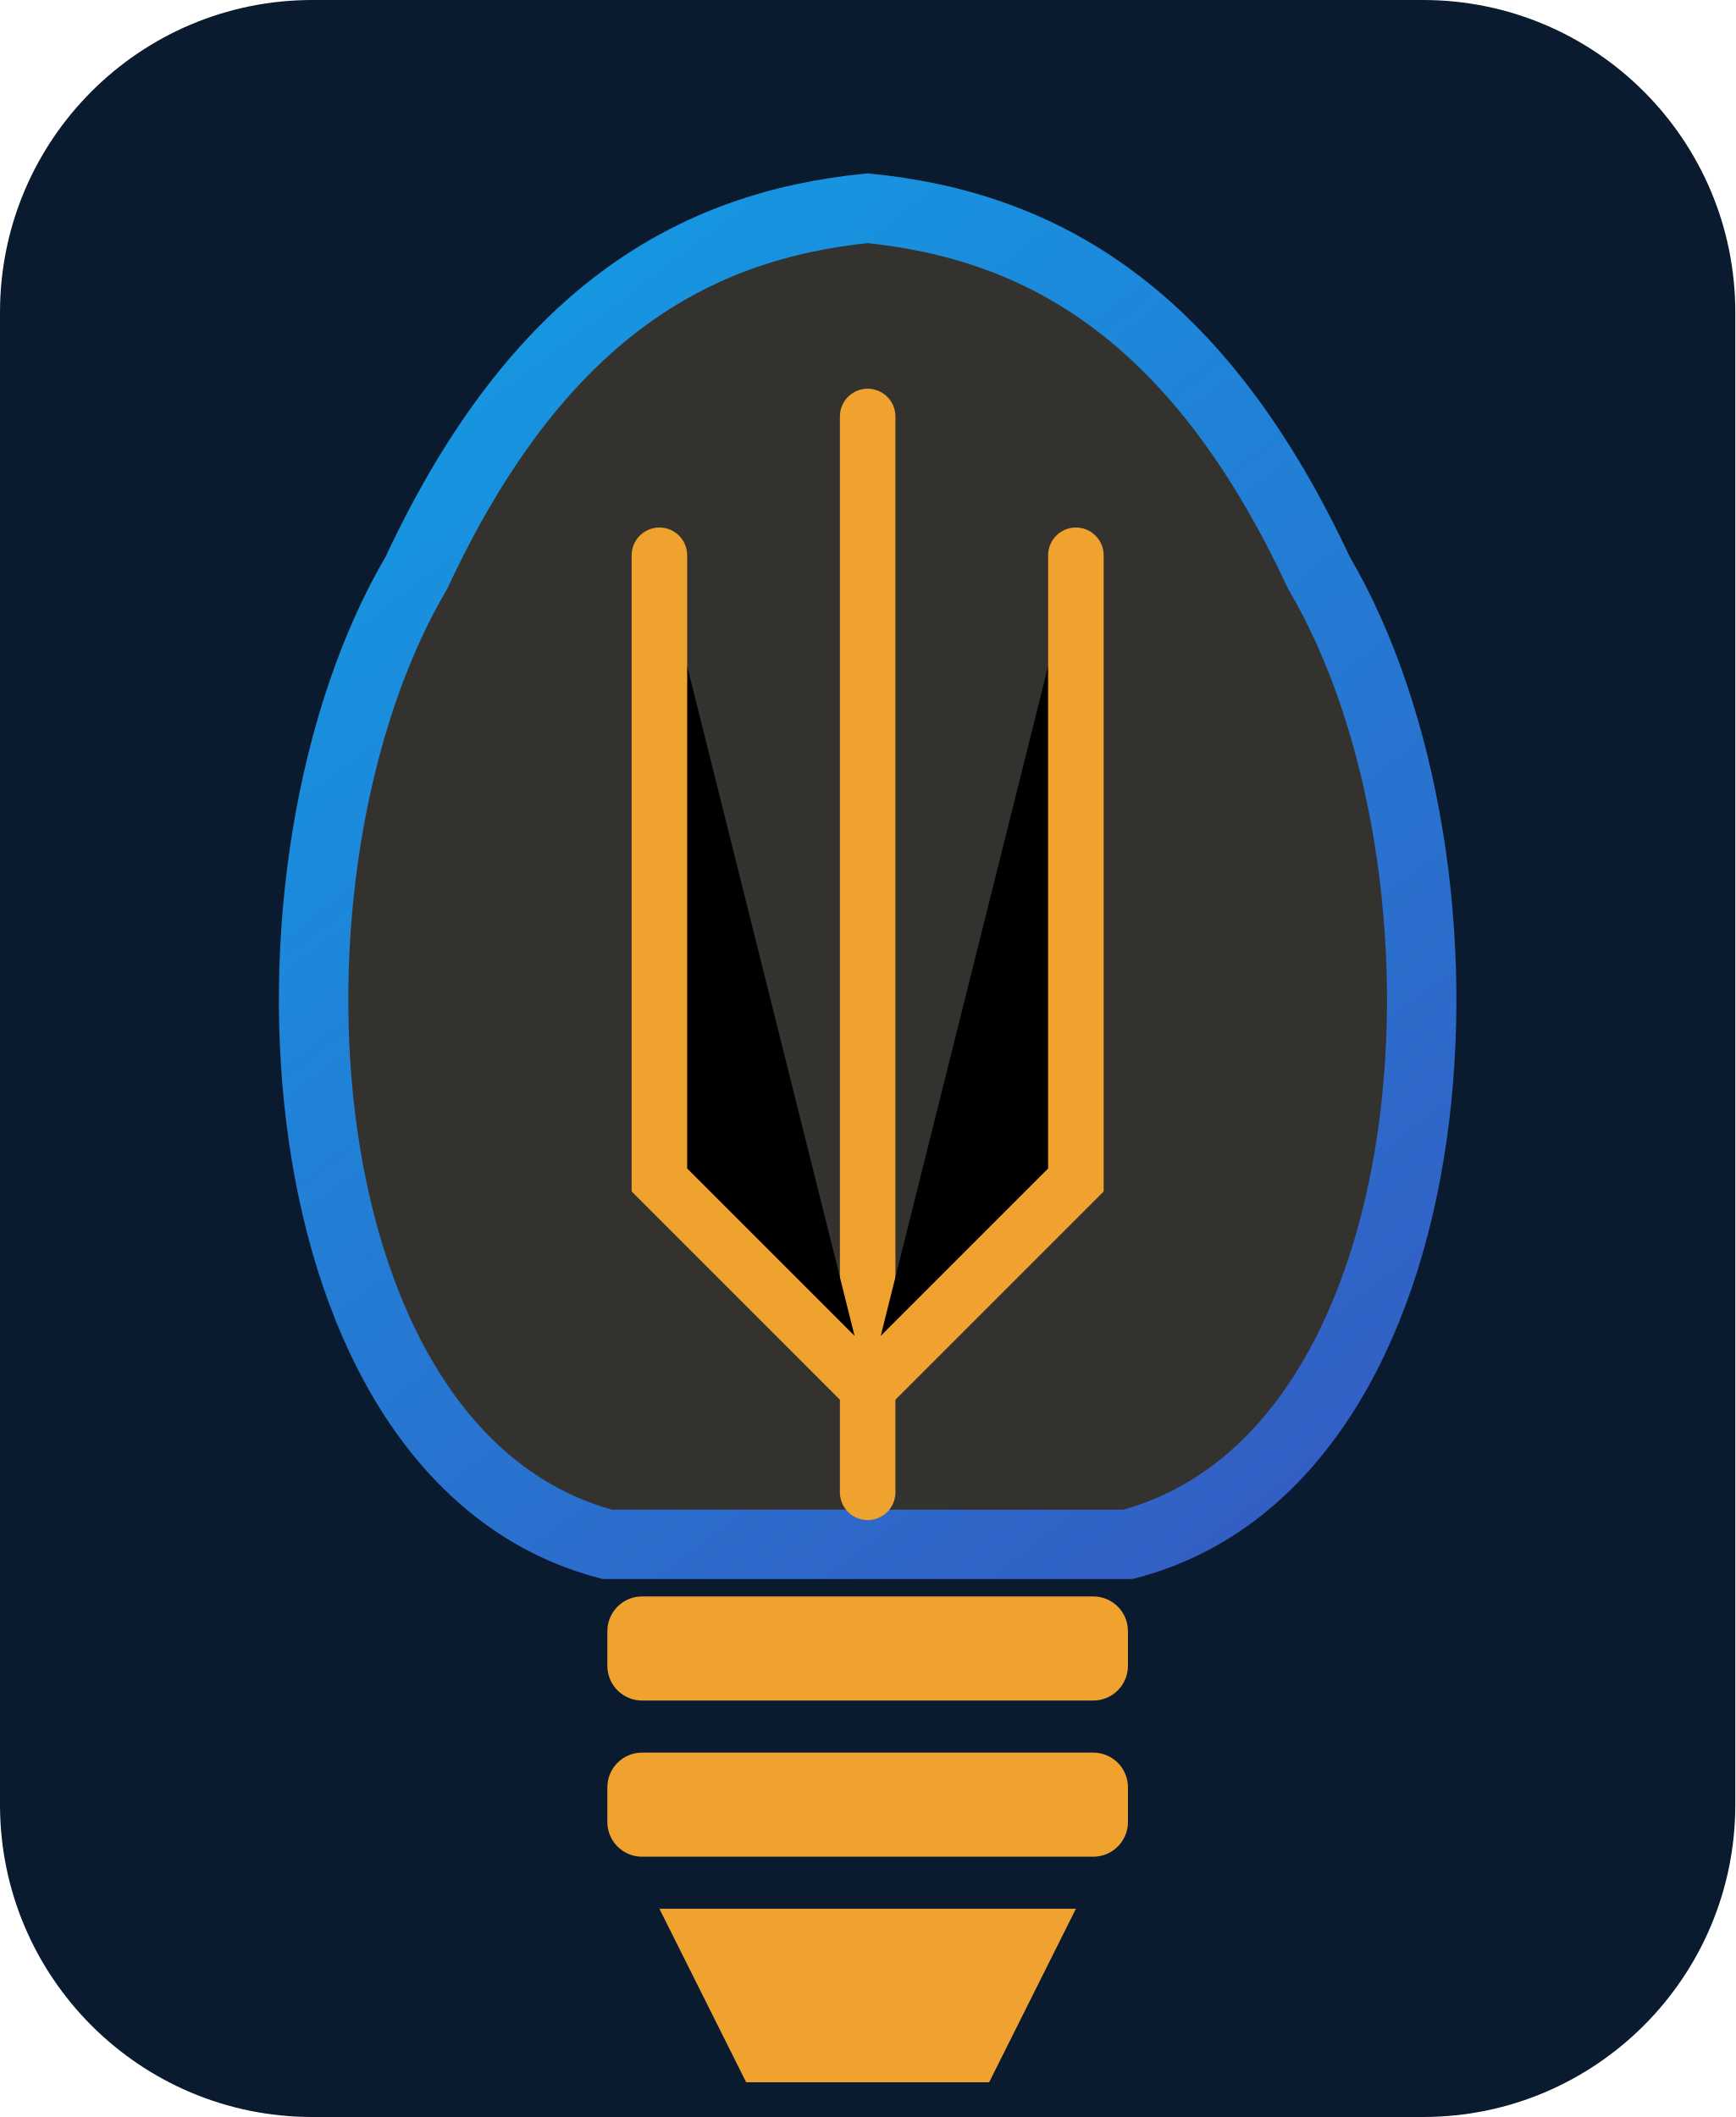
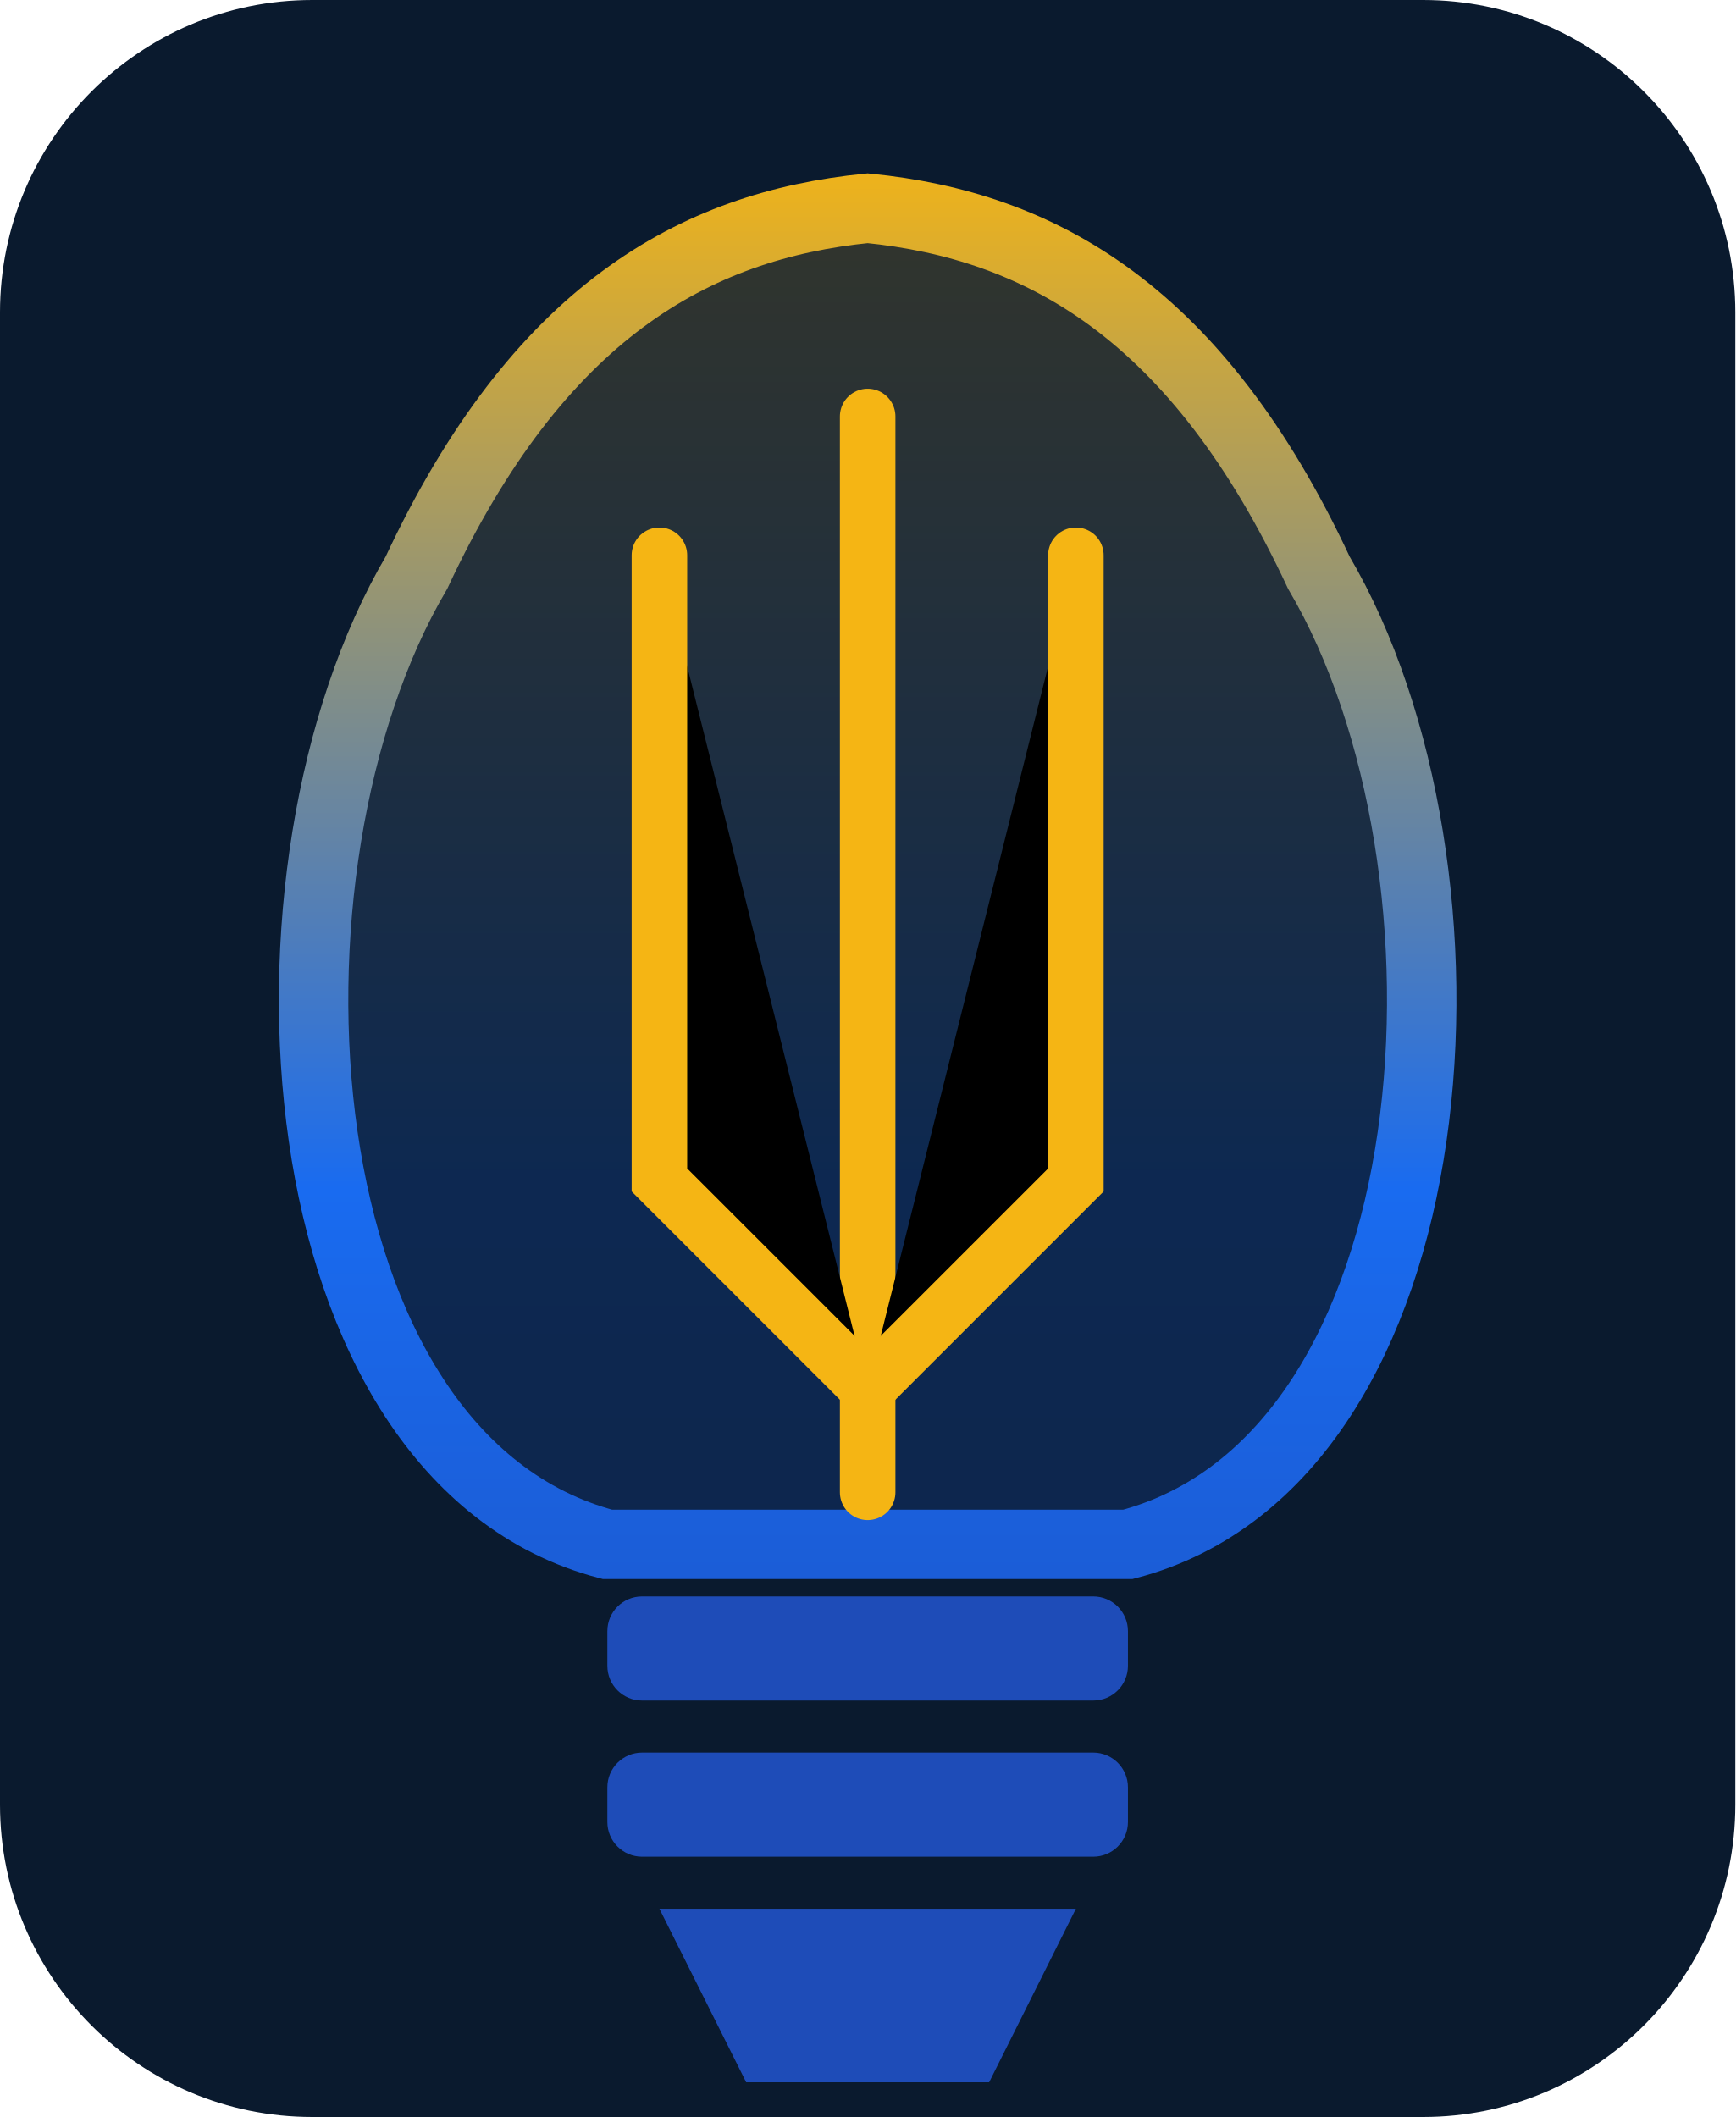
<svg xmlns="http://www.w3.org/2000/svg" viewBox="0 0 100 122">
  <defs>
-     <linearGradient id="g" x1="8" y1="8" x2="92" y2="118" gradientUnits="userSpaceOnUse">
-       <stop offset="0" stop-color="#0EA5E9" />
-       <stop offset="1" stop-color="#4046B8" />
+     <linearGradient id="g" x1="50" y1="8" x2="50" y2="118" gradientUnits="userSpaceOnUse">
+       <stop offset="0" stop-color="#f5b514" />
+       <stop offset="0.55" stop-color="#196bf0" />
+       <stop offset="1" stop-color="#1e4cb8" />
    </linearGradient>
  </defs>
-   <rect width="100" height="122" rx="18" fill="#0A1A2F" />
-   <path d="M35 89 C16 84 14 50 24 33 C31 18 40 13 50 12 C60 13 69 18 76 33 C86 50 84 84 65 89 Z" fill="#F0A22E" fill-opacity="0.18" stroke="url(#g)" stroke-width="4" />
-   <g stroke="#F0A22E" stroke-width="3.2" stroke-linecap="round">
+   <rect width="100" height="122" rx="18" fill="#0a1a2e" />
+   <path d="M35 89 C16 84 14 50 24 33 C31 18 40 13 50 12 C60 13 69 18 76 33 C86 50 84 84 65 89 Z" fill="url(#g)" fill-opacity="0.18" stroke="url(#g)" stroke-width="4" />
+   <g stroke="#f5b514" stroke-width="3.2" stroke-linecap="round">
    <path d="M50 86 L50 24" />
    <path d="M50 80 L38 68 L38 32" />
    <path d="M50 80 L62 68 L62 32" />
  </g>
-   <g fill="#F0A22E">
+   <g fill="#1e4cb8">
    <rect x="35" y="92" width="30" height="6" rx="2" />
    <rect x="35" y="101" width="30" height="6" rx="2" />
    <path d="M38 110 h24 l-5 10 h-14 Z" />
  </g>
</svg>
